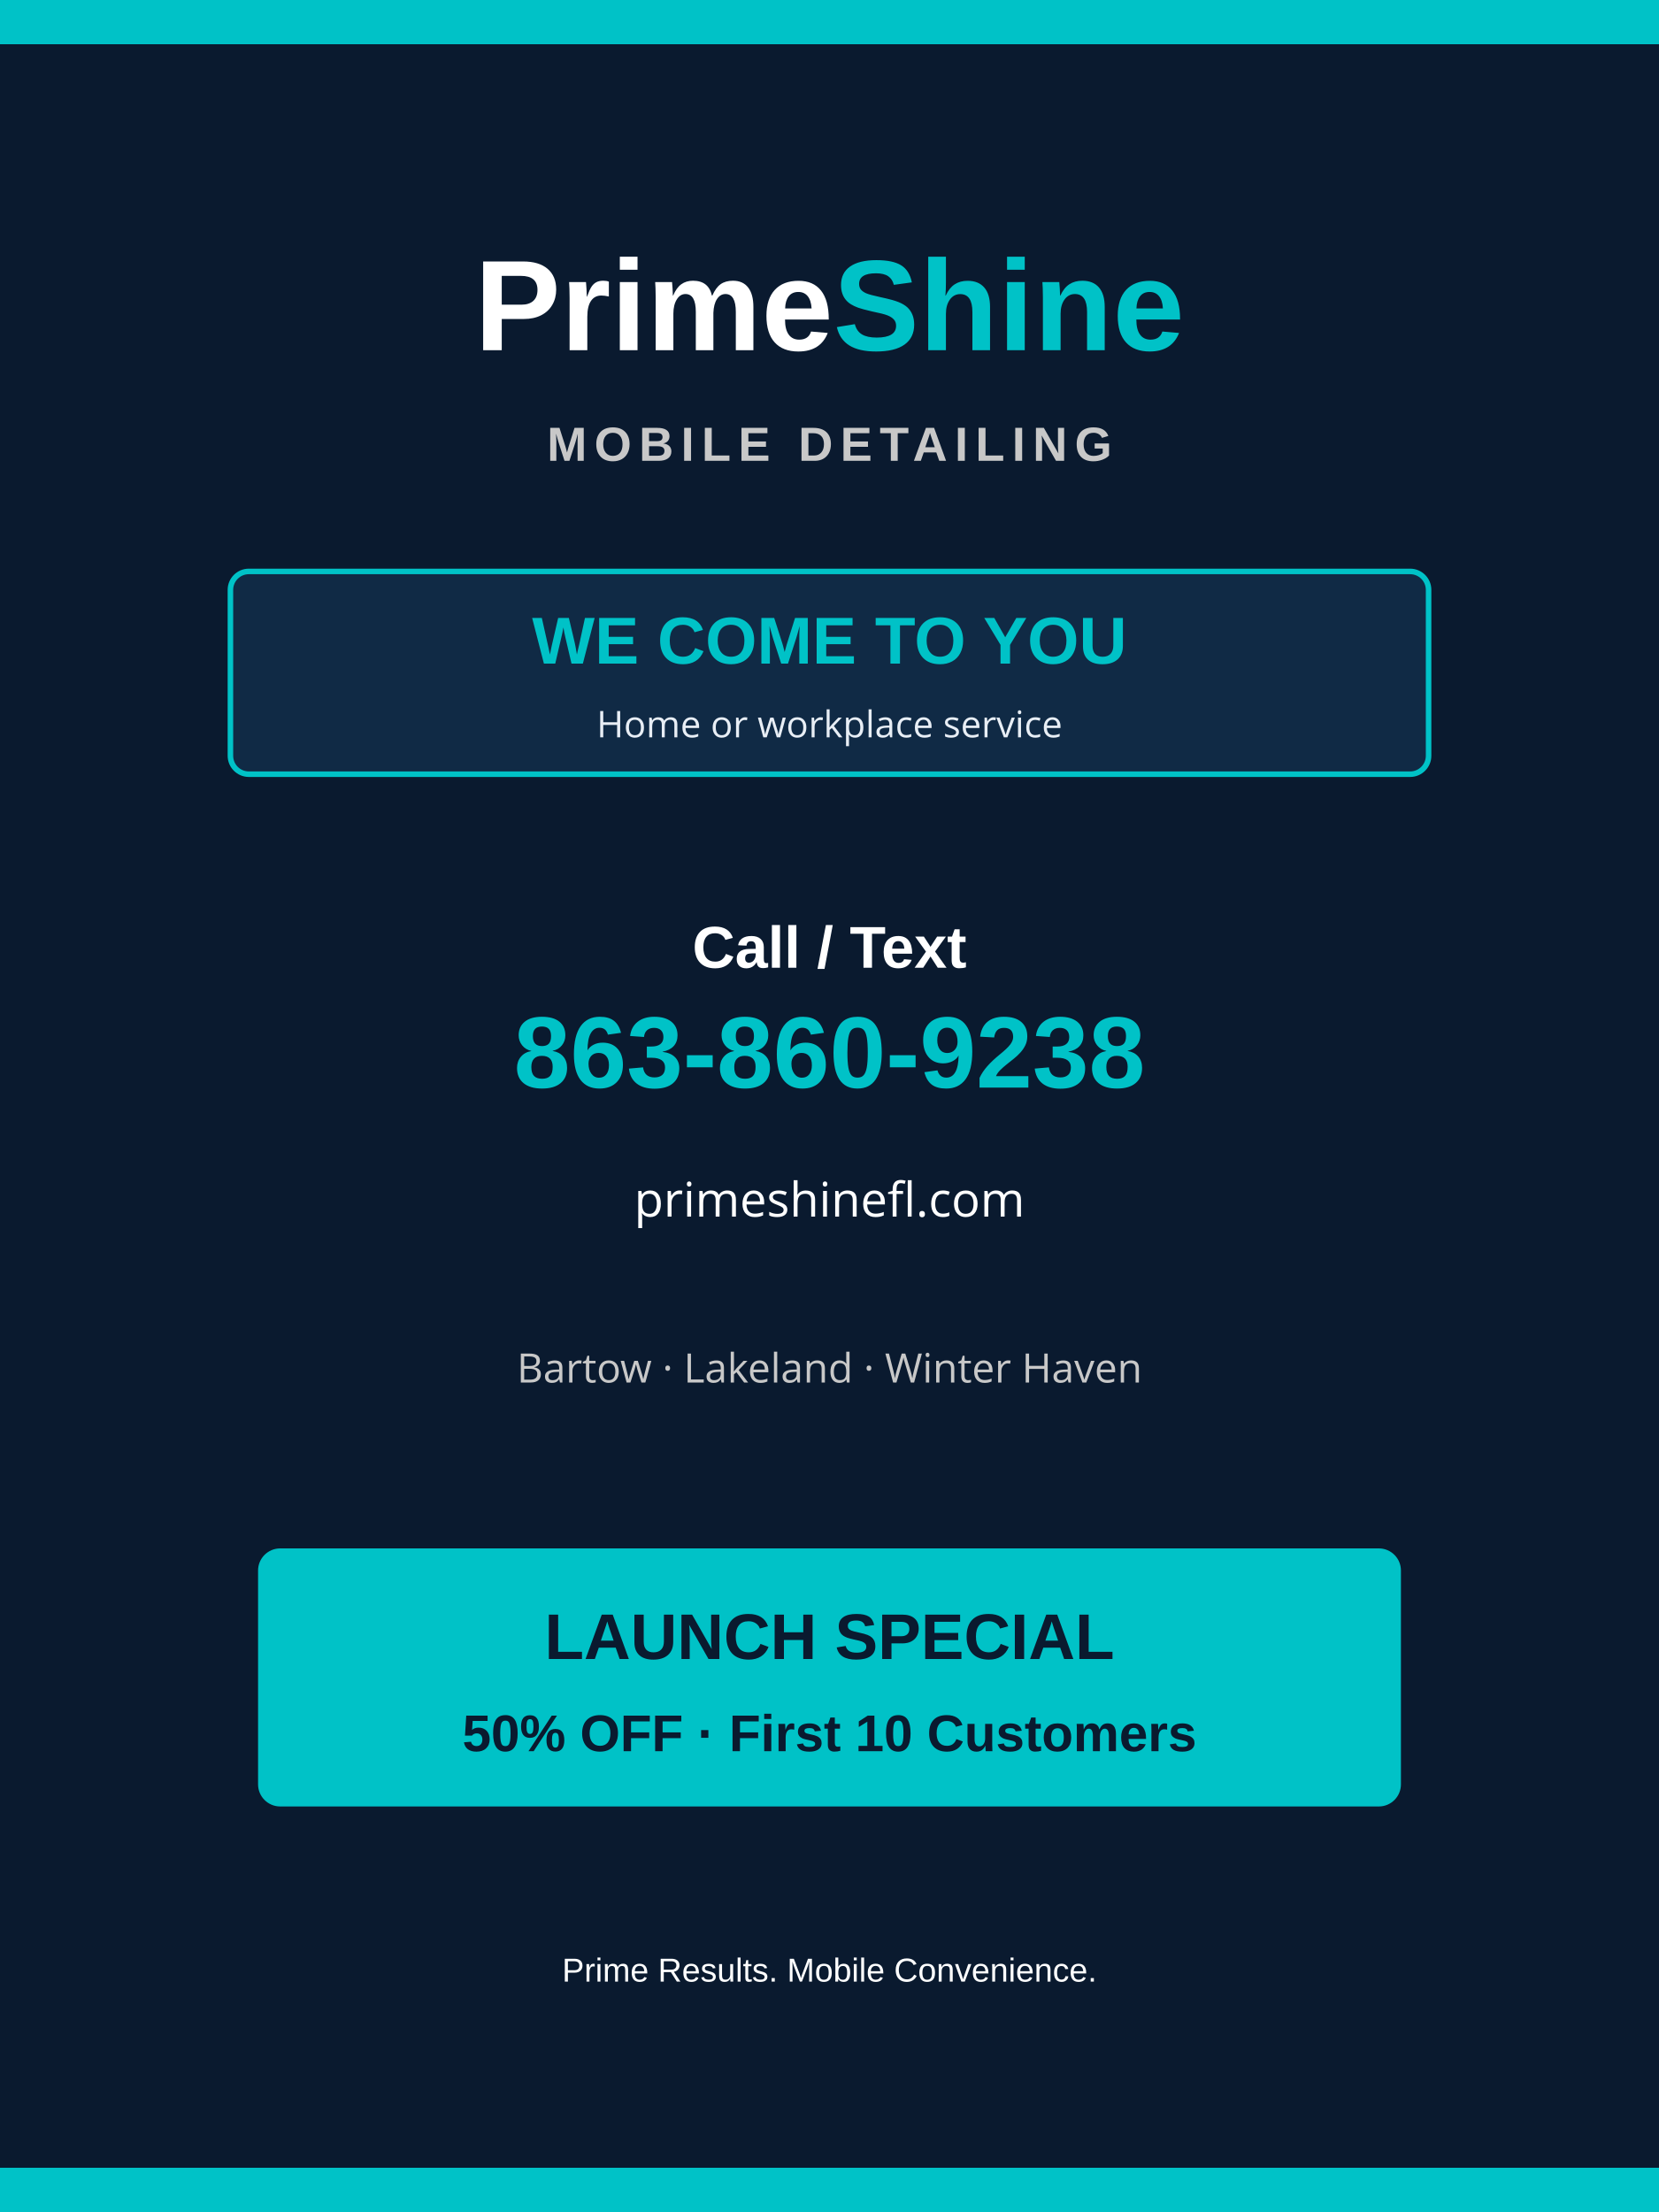
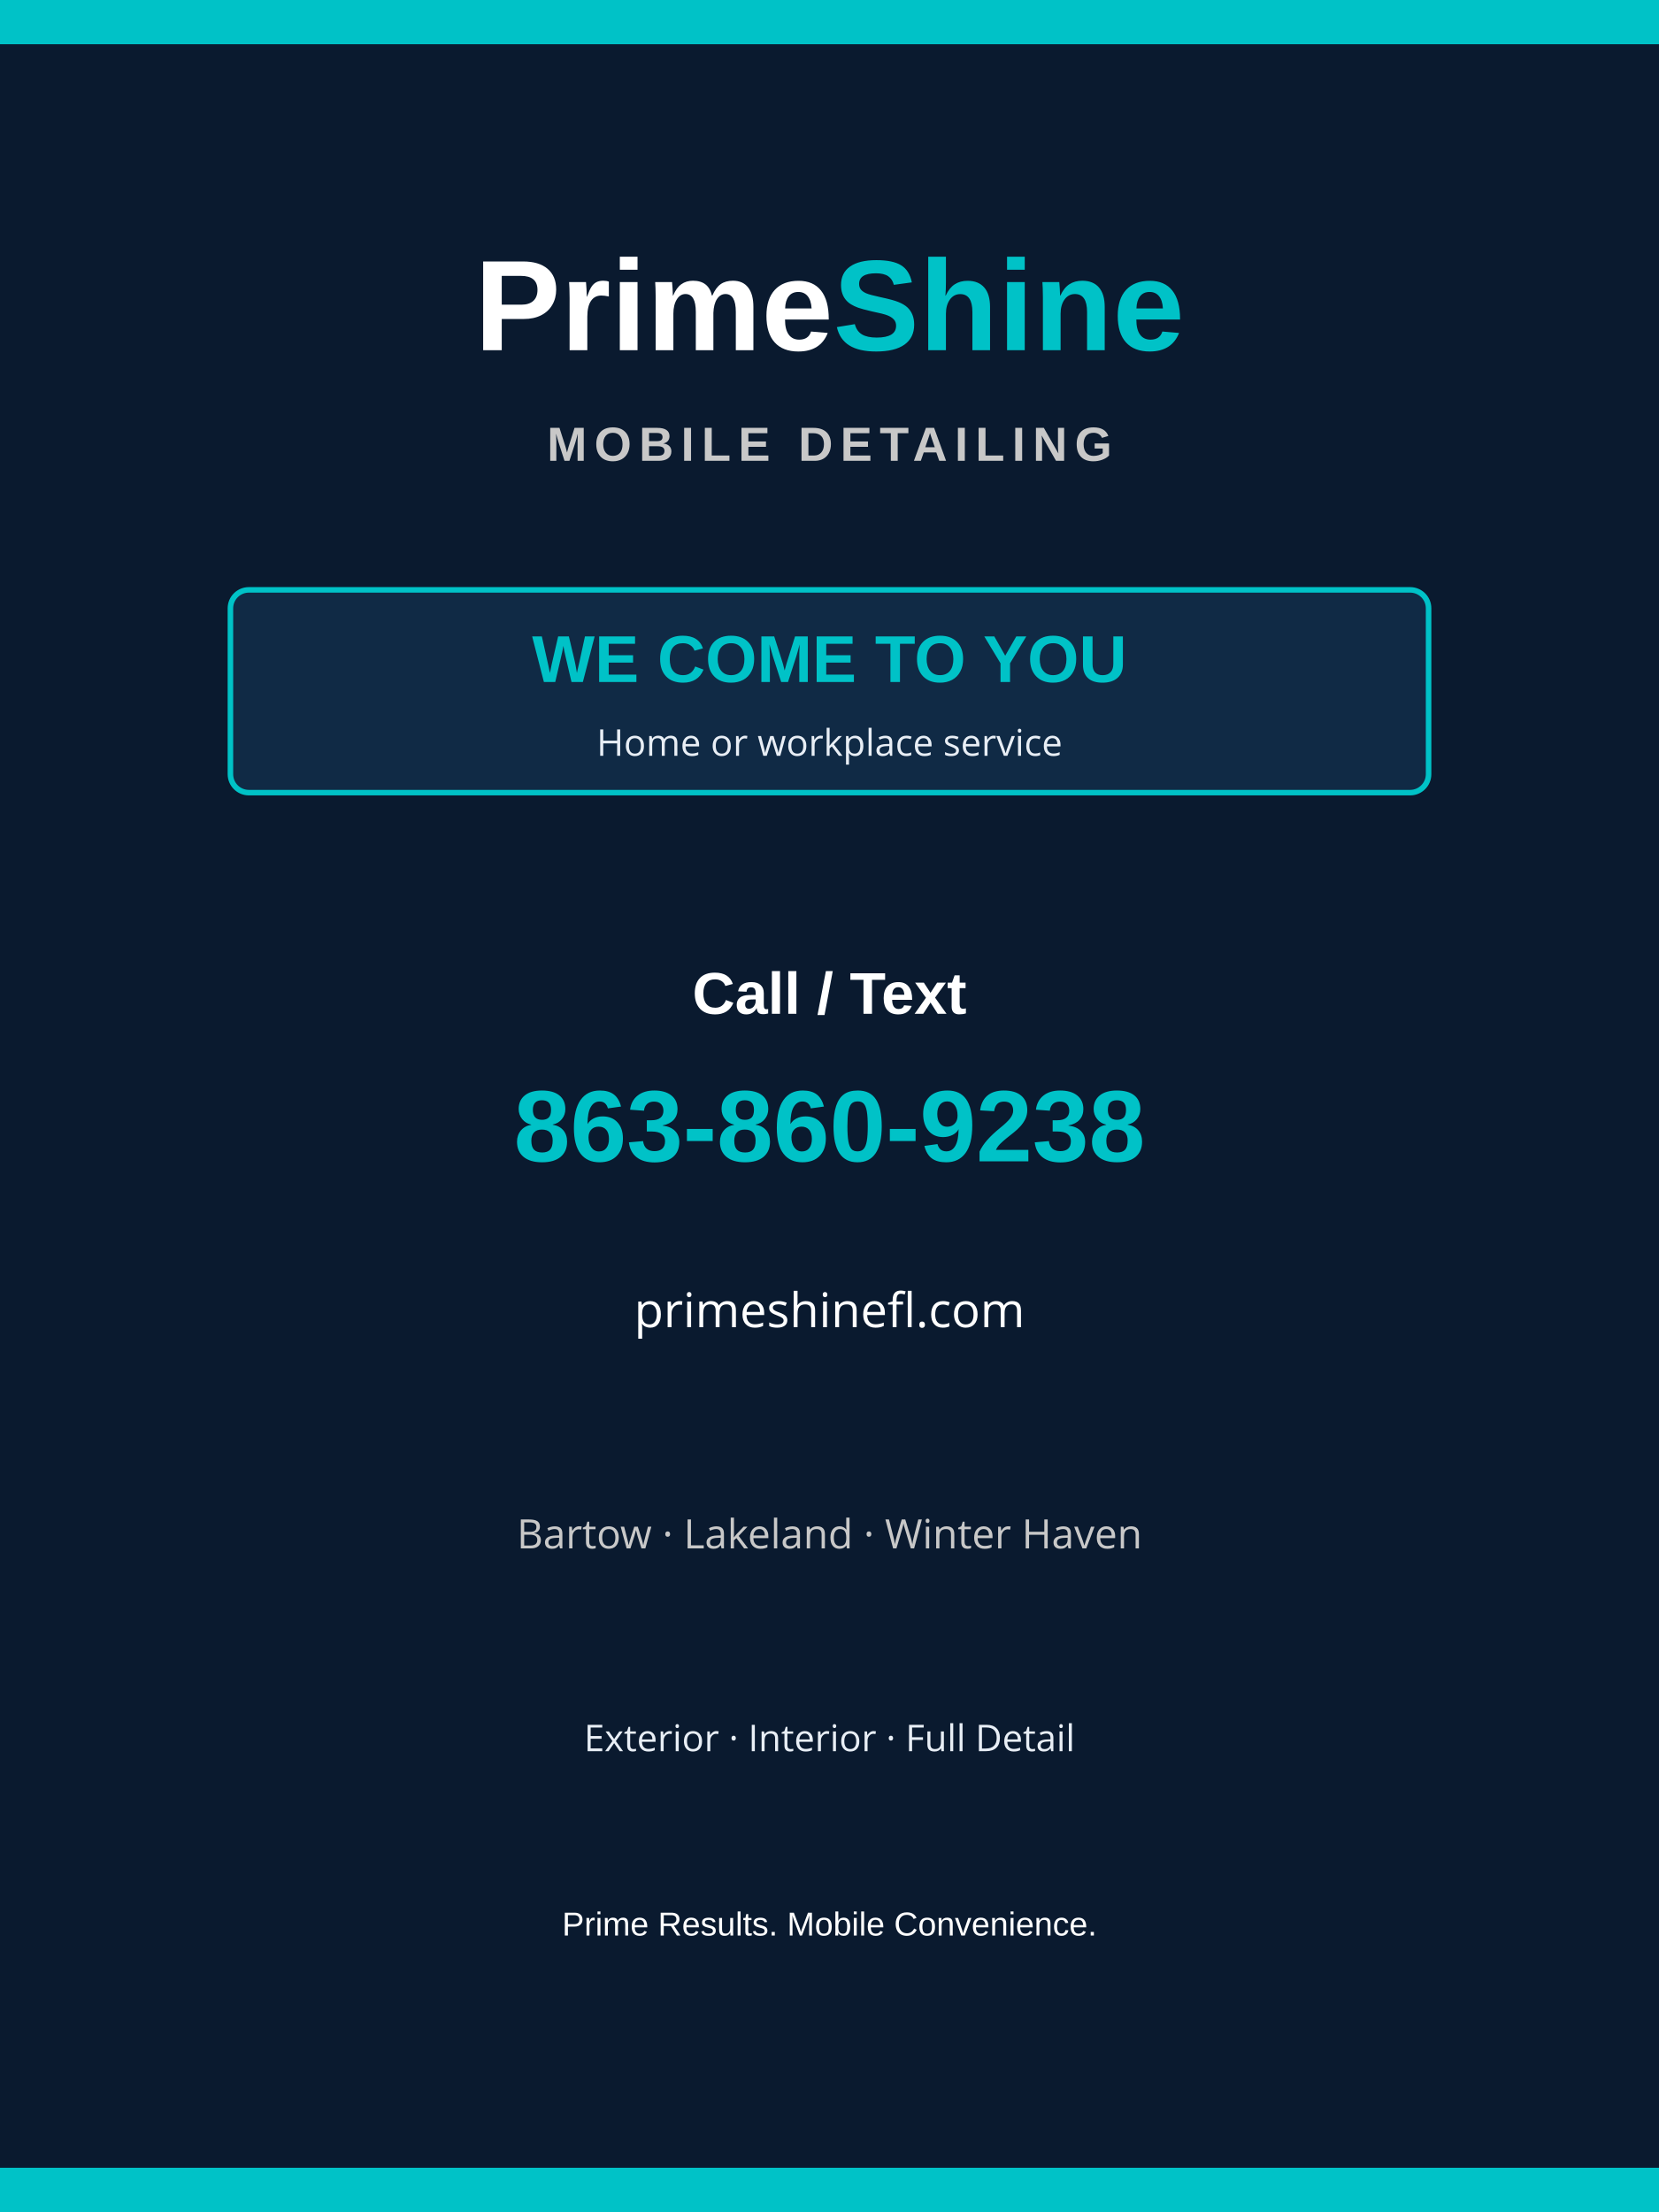
<svg xmlns="http://www.w3.org/2000/svg" width="18in" height="24in" viewBox="0 0 1800 2400">
  <rect width="1800" height="2400" fill="#0A1A2F" />
  <rect x="0" y="0" width="1800" height="48" fill="#00C2C7" />
  <rect x="0" y="2352" width="1800" height="48" fill="#00C2C7" />
  <text x="900" y="380" text-anchor="middle" font-family="Montserrat, Arial, sans-serif" font-size="140" font-weight="800" fill="#FFFFFF">Prime<tspan fill="#00C2C7">Shine</tspan>
  </text>
  <text x="900" y="500" text-anchor="middle" font-family="Montserrat, Arial, sans-serif" font-size="52" font-weight="700" letter-spacing="8" fill="#C8C8C8">MOBILE DETAILING</text>
-   <rect x="250" y="620" width="1300" height="220" rx="20" fill="#102a45" stroke="#00C2C7" stroke-width="6" />
-   <text x="900" y="720" text-anchor="middle" font-family="Montserrat, Arial, sans-serif" font-size="72" font-weight="800" fill="#00C2C7">WE COME TO YOU</text>
-   <text x="900" y="800" text-anchor="middle" font-family="Open Sans, Arial, sans-serif" font-size="40" fill="#E8EEF5">Home or workplace service</text>
-   <text x="900" y="1050" text-anchor="middle" font-family="Montserrat, Arial, sans-serif" font-size="64" font-weight="700" fill="#FFFFFF">Call / Text</text>
-   <text x="900" y="1180" text-anchor="middle" font-family="Montserrat, Arial, sans-serif" font-size="110" font-weight="800" fill="#00C2C7">863-860-9238</text>
-   <text x="900" y="1320" text-anchor="middle" font-family="Open Sans, Arial, sans-serif" font-size="52" fill="#FFFFFF">primeshinefl.com</text>
-   <text x="900" y="1500" text-anchor="middle" font-family="Open Sans, Arial, sans-serif" font-size="44" fill="#C8C8C8">Bartow · Lakeland · Winter Haven</text>
-   <rect x="280" y="1680" width="1240" height="280" rx="24" fill="#00C2C7" />
-   <text x="900" y="1800" text-anchor="middle" font-family="Montserrat, Arial, sans-serif" font-size="70" font-weight="800" fill="#0A1A2F">LAUNCH SPECIAL</text>
-   <text x="900" y="1900" text-anchor="middle" font-family="Montserrat, Arial, sans-serif" font-size="56" font-weight="700" fill="#0A1A2F">50% OFF · First 10 Customers</text>
-   <text x="900" y="2150" text-anchor="middle" font-family="Montserrat, Arial, sans-serif" font-size="36" fill="#FFFFFF">Prime Results. Mobile Convenience.</text>
+   <rect x="250" y="640" width="1300" height="220" rx="20" fill="#102a45" stroke="#00C2C7" stroke-width="6" />
+   <text x="900" y="740" text-anchor="middle" font-family="Montserrat, Arial, sans-serif" font-size="72" font-weight="800" fill="#00C2C7">WE COME TO YOU</text>
+   <text x="900" y="820" text-anchor="middle" font-family="Open Sans, Arial, sans-serif" font-size="40" fill="#E8EEF5">Home or workplace service</text>
+   <text x="900" y="1100" text-anchor="middle" font-family="Montserrat, Arial, sans-serif" font-size="64" font-weight="700" fill="#FFFFFF">Call / Text</text>
+   <text x="900" y="1260" text-anchor="middle" font-family="Montserrat, Arial, sans-serif" font-size="110" font-weight="800" fill="#00C2C7">863-860-9238</text>
+   <text x="900" y="1440" text-anchor="middle" font-family="Open Sans, Arial, sans-serif" font-size="52" fill="#FFFFFF">primeshinefl.com</text>
+   <text x="900" y="1680" text-anchor="middle" font-family="Open Sans, Arial, sans-serif" font-size="44" fill="#C8C8C8">Bartow · Lakeland · Winter Haven</text>
+   <text x="900" y="1900" text-anchor="middle" font-family="Open Sans, Arial, sans-serif" font-size="40" fill="#E8EEF5">Exterior · Interior · Full Detail</text>
+   <text x="900" y="2100" text-anchor="middle" font-family="Montserrat, Arial, sans-serif" font-size="36" fill="#FFFFFF">Prime Results. Mobile Convenience.</text>
</svg>
